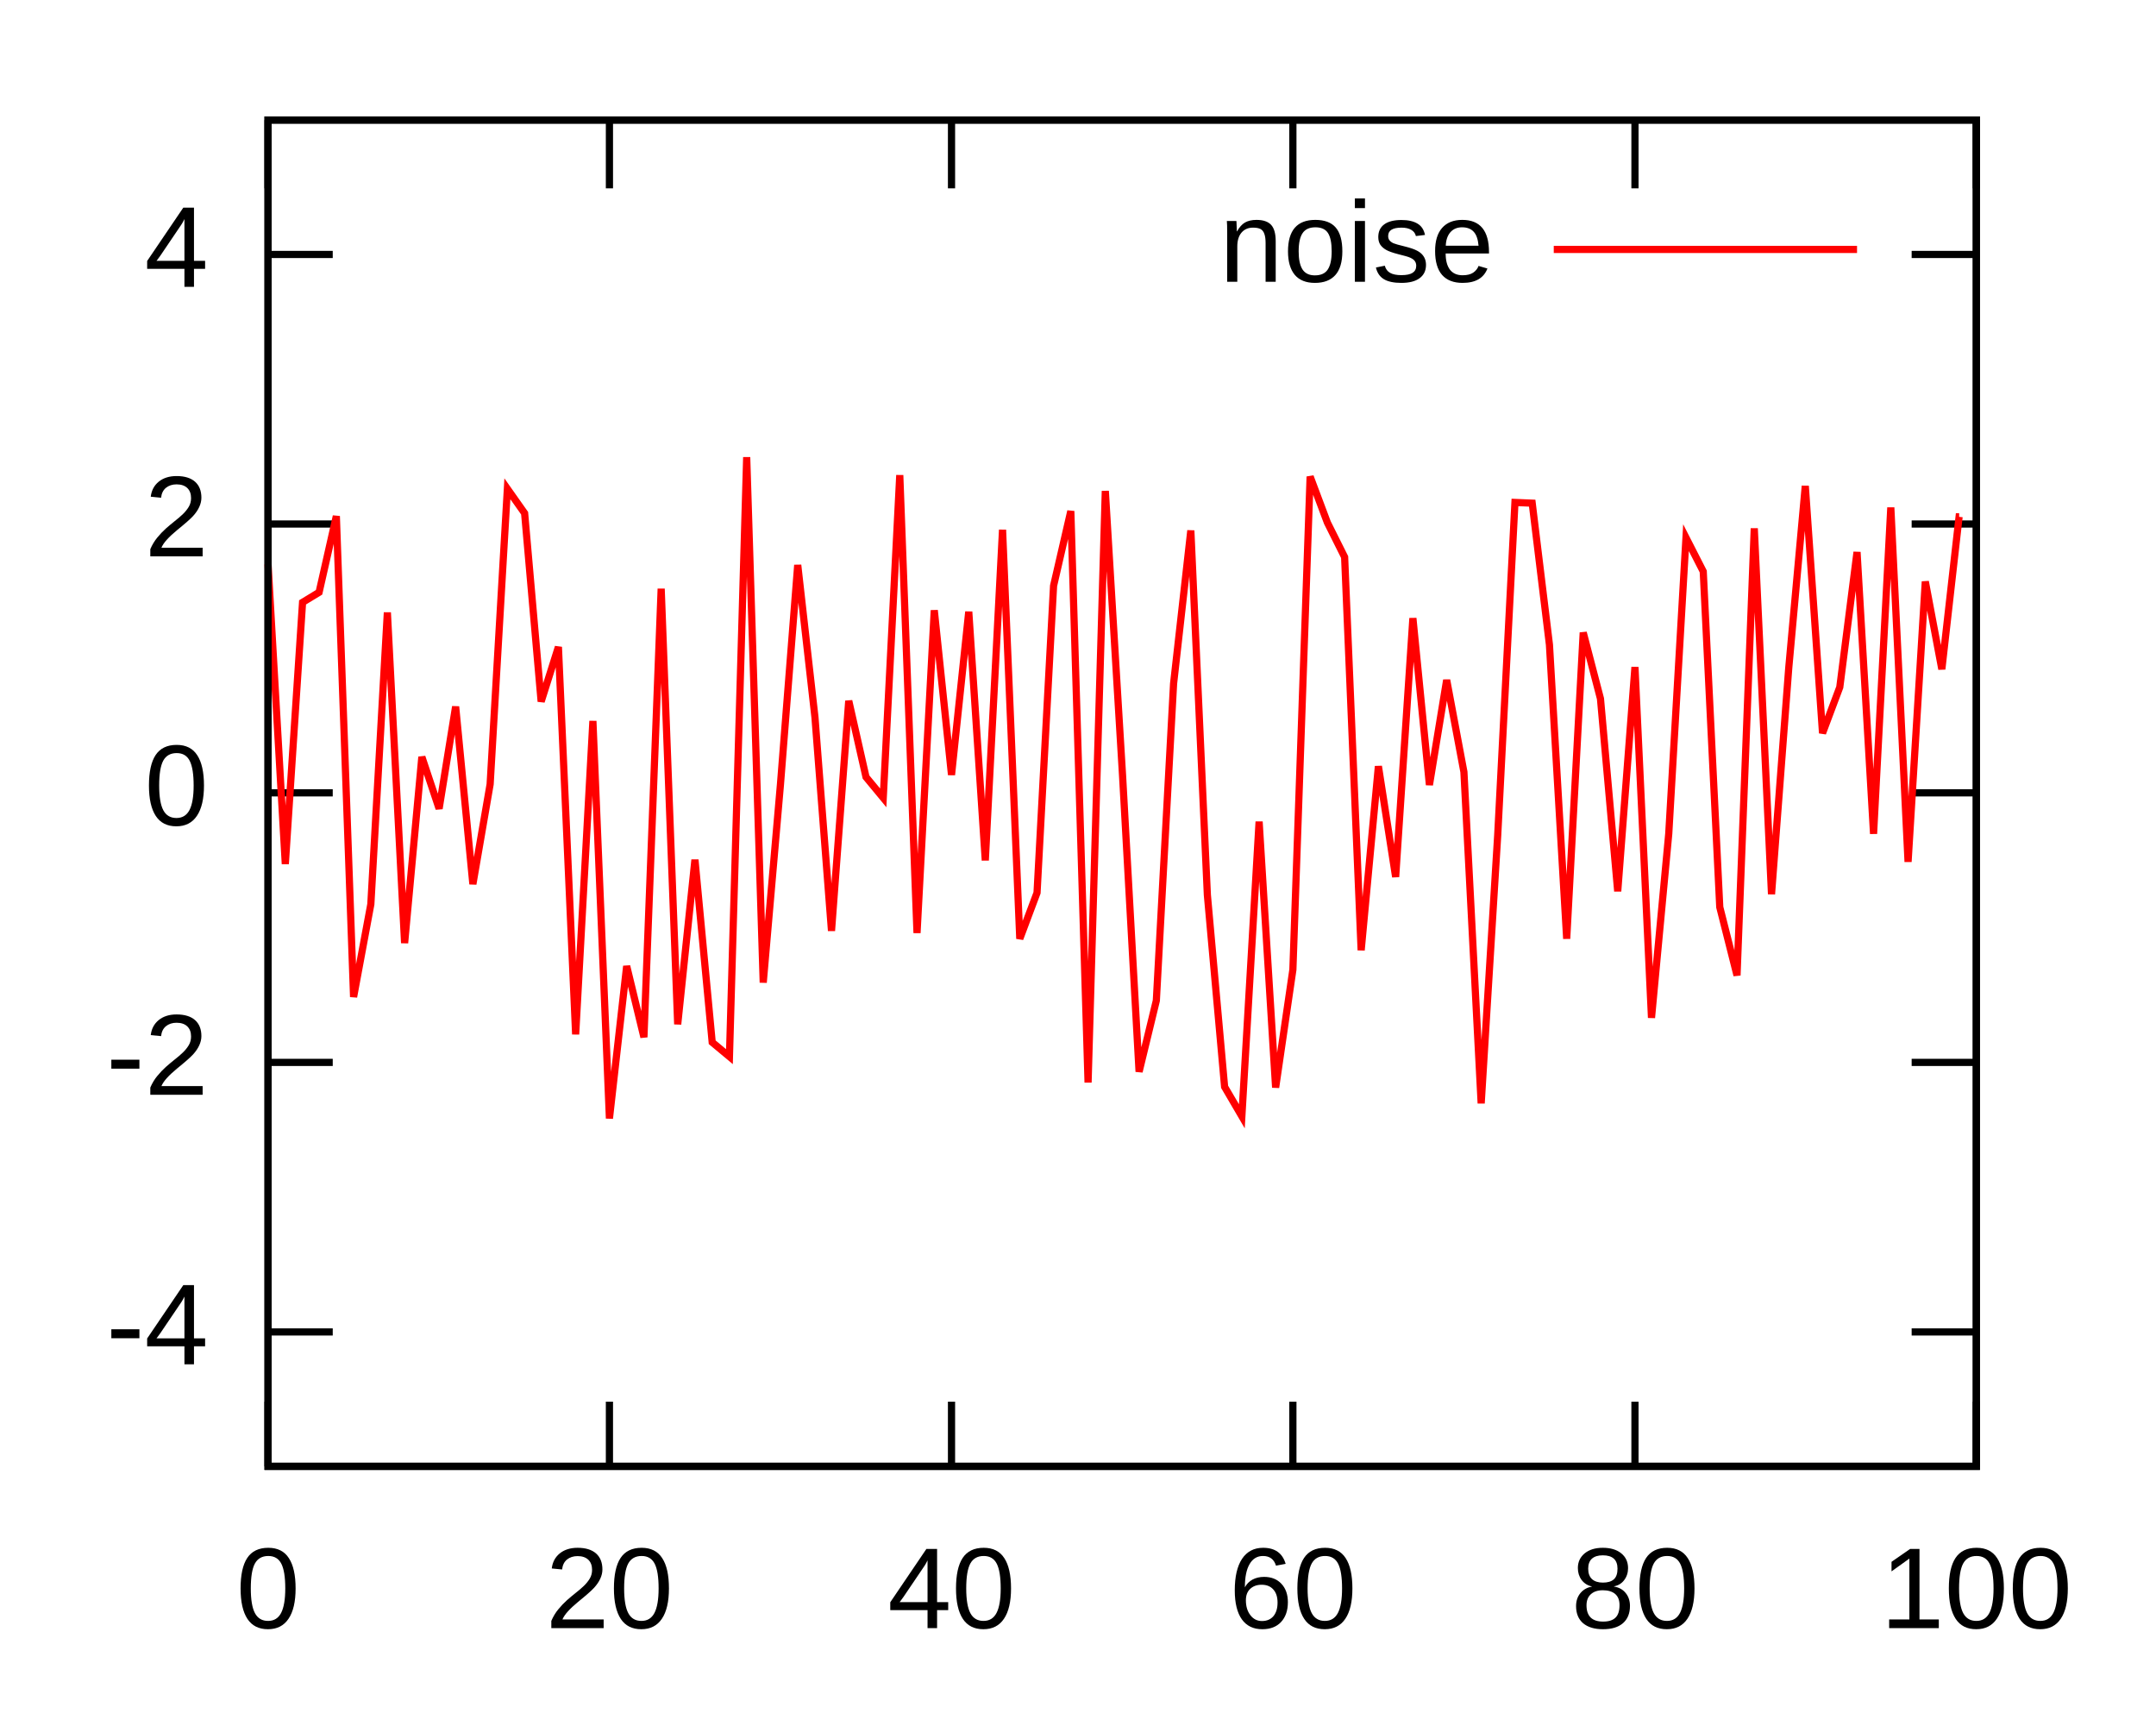
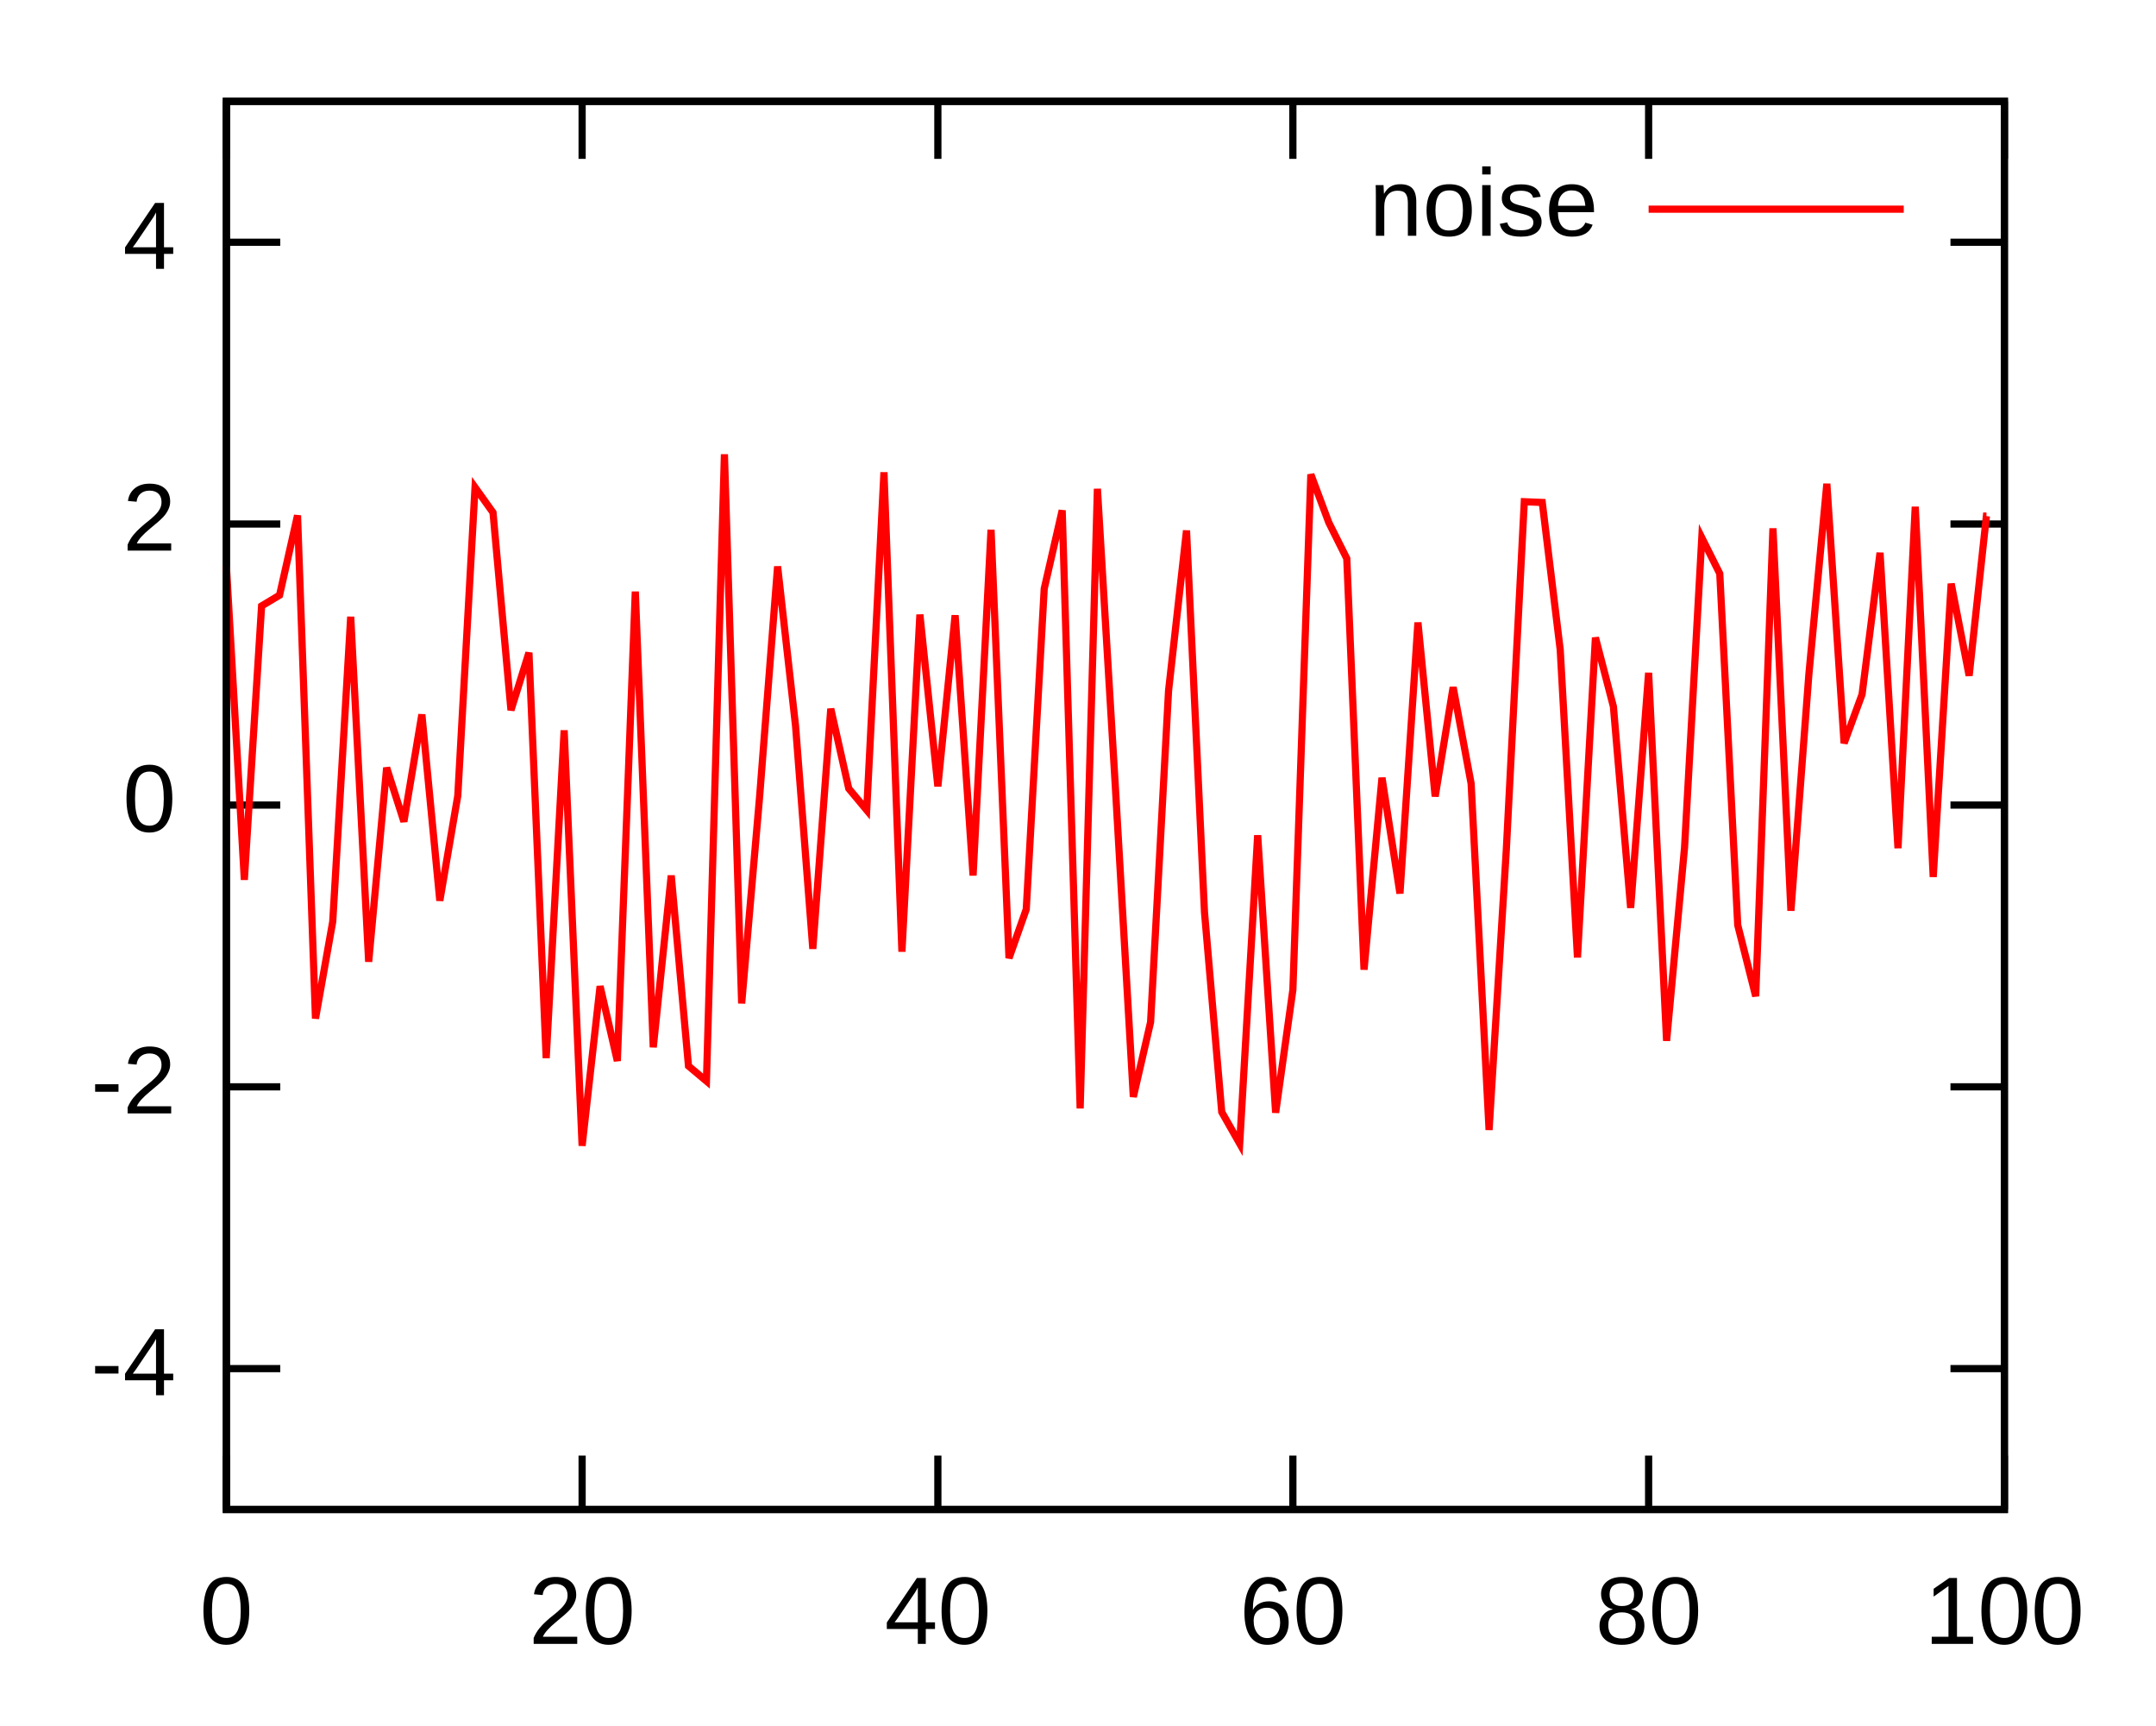
<svg xmlns="http://www.w3.org/2000/svg" xmlns:xlink="http://www.w3.org/1999/xlink" width="300" height="240" viewBox="0 0 300 240">
  <g id="gnuplot_canvas">
    <rect x="0" y="0" width="300" height="240" fill="none" />
    <defs>
      <circle id="gpDot" r="0.5" stroke-width="0.5" />
-       <path id="gpPt0" stroke-width="0.222" stroke="currentColor" d="M-1,0 h2 M0,-1 v2" />
-       <path id="gpPt1" stroke-width="0.222" stroke="currentColor" d="M-1,-1 L1,1 M1,-1 L-1,1" />
-       <path id="gpPt2" stroke-width="0.222" stroke="currentColor" d="M-1,0 L1,0 M0,-1 L0,1 M-1,-1 L1,1 M-1,1 L1,-1" />
-       <rect id="gpPt3" stroke-width="0.222" stroke="currentColor" x="-1" y="-1" width="2" height="2" />
-       <rect id="gpPt4" stroke-width="0.222" stroke="currentColor" fill="currentColor" x="-1" y="-1" width="2" height="2" />
-       <circle id="gpPt5" stroke-width="0.222" stroke="currentColor" cx="0" cy="0" r="1" />
+       <path id="gpPt0" stroke-width="0.267" stroke="currentColor" d="M-1,0 h2 M0,-1 v2" />
+       <path id="gpPt1" stroke-width="0.267" stroke="currentColor" d="M-1,-1 L1,1 M1,-1 L-1,1" />
+       <path id="gpPt2" stroke-width="0.267" stroke="currentColor" d="M-1,0 L1,0 M0,-1 L0,1 M-1,-1 L1,1 M-1,1 L1,-1" />
+       <rect id="gpPt3" stroke-width="0.267" stroke="currentColor" x="-1" y="-1" width="2" height="2" />
+       <rect id="gpPt4" stroke-width="0.267" stroke="currentColor" fill="currentColor" x="-1" y="-1" width="2" height="2" />
+       <circle id="gpPt5" stroke-width="0.267" stroke="currentColor" cx="0" cy="0" r="1" />
      <use xlink:href="#gpPt5" id="gpPt6" fill="currentColor" stroke="none" />
-       <path id="gpPt7" stroke-width="0.222" stroke="currentColor" d="M0,-1.33 L-1.33,0.67 L1.33,0.67 z" />
+       <path id="gpPt7" stroke-width="0.267" stroke="currentColor" d="M0,-1.33 L-1.33,0.67 L1.33,0.67 z" />
      <use xlink:href="#gpPt7" id="gpPt8" fill="currentColor" stroke="none" />
      <use xlink:href="#gpPt7" id="gpPt9" stroke="currentColor" transform="rotate(180)" />
      <use xlink:href="#gpPt9" id="gpPt10" fill="currentColor" stroke="none" />
      <use xlink:href="#gpPt3" id="gpPt11" stroke="currentColor" transform="rotate(45)" />
      <use xlink:href="#gpPt11" id="gpPt12" fill="currentColor" stroke="none" />
    </defs>
    <g style="fill:none; color:white; stroke:currentColor; stroke-width:1.00; stroke-linecap:butt; stroke-linejoin:miter">
</g>
    <g style="fill:none; color:black; stroke:currentColor; stroke-width:1.00; stroke-linecap:butt; stroke-linejoin:miter">
-       <path stroke="black" d="M37.3,185.3 L46.3,185.3 M275.0,185.3 L266.0,185.3  h0.01" />
-       <g transform="translate(29.0,189.8)" style="stroke:none; fill:black; font-family:Arial; font-size:12.00pt; text-anchor:end">
+       <path stroke="black" d="M31.5,190.4 L39.0,190.4 M278.9,190.4 L271.4,190.4  h0.01" />
+       <g transform="translate(24.5,194.1)" style="stroke:none; fill:black; font-family:Arial; font-size:10.00pt; text-anchor:end">
        <text>-4</text>
      </g>
-       <path stroke="black" d="M37.3,147.8 L46.3,147.8 M275.0,147.8 L266.0,147.8  h0.01" />
-       <g transform="translate(29.0,152.3)" style="stroke:none; fill:black; font-family:Arial; font-size:12.00pt; text-anchor:end">
+       <path stroke="black" d="M31.5,151.2 L39.0,151.2 M278.9,151.2 L271.4,151.2  h0.01" />
+       <g transform="translate(24.5,154.9)" style="stroke:none; fill:black; font-family:Arial; font-size:10.00pt; text-anchor:end">
        <text>-2</text>
      </g>
-       <path stroke="black" d="M37.3,110.3 L46.3,110.3 M275.0,110.3 L266.0,110.3  h0.01" />
-       <g transform="translate(29.0,114.8)" style="stroke:none; fill:black; font-family:Arial; font-size:12.00pt; text-anchor:end">
+       <path stroke="black" d="M31.5,112.0 L39.0,112.0 M278.9,112.0 L271.4,112.0  h0.01" />
+       <g transform="translate(24.5,115.7)" style="stroke:none; fill:black; font-family:Arial; font-size:10.00pt; text-anchor:end">
        <text> 0</text>
      </g>
-       <path stroke="black" d="M37.3,72.9 L46.3,72.9 M275.0,72.9 L266.0,72.9  h0.01" />
-       <g transform="translate(29.0,77.4)" style="stroke:none; fill:black; font-family:Arial; font-size:12.00pt; text-anchor:end">
+       <path stroke="black" d="M31.5,72.9 L39.0,72.9 M278.9,72.9 L271.4,72.9  h0.01" />
+       <g transform="translate(24.5,76.6)" style="stroke:none; fill:black; font-family:Arial; font-size:10.00pt; text-anchor:end">
        <text> 2</text>
      </g>
-       <path stroke="black" d="M37.3,35.4 L46.3,35.4 M275.0,35.4 L266.0,35.4  h0.01" />
-       <g transform="translate(29.0,39.9)" style="stroke:none; fill:black; font-family:Arial; font-size:12.00pt; text-anchor:end">
+       <path stroke="black" d="M31.5,33.7 L39.0,33.7 M278.9,33.7 L271.4,33.7  h0.01" />
+       <g transform="translate(24.5,37.4)" style="stroke:none; fill:black; font-family:Arial; font-size:10.00pt; text-anchor:end">
        <text> 4</text>
      </g>
-       <path stroke="black" d="M37.3,204.0 L37.3,195.0 M37.3,16.7 L37.3,25.7  h0.01" />
-       <g transform="translate(37.3,226.5)" style="stroke:none; fill:black; font-family:Arial; font-size:12.00pt; text-anchor:middle">
+       <path stroke="black" d="M31.5,210.0 L31.5,202.5 M31.5,14.1 L31.5,21.6  h0.01" />
+       <g transform="translate(31.5,228.7)" style="stroke:none; fill:black; font-family:Arial; font-size:10.00pt; text-anchor:middle">
        <text> 0</text>
      </g>
-       <path stroke="black" d="M84.8,204.0 L84.8,195.0 M84.8,16.7 L84.8,25.7  h0.01" />
-       <g transform="translate(84.8,226.5)" style="stroke:none; fill:black; font-family:Arial; font-size:12.00pt; text-anchor:middle">
+       <path stroke="black" d="M81.0,210.0 L81.0,202.5 M81.0,14.1 L81.0,21.6  h0.01" />
+       <g transform="translate(81.0,228.7)" style="stroke:none; fill:black; font-family:Arial; font-size:10.00pt; text-anchor:middle">
        <text> 20</text>
      </g>
-       <path stroke="black" d="M132.4,204.0 L132.4,195.0 M132.4,16.7 L132.4,25.7  h0.01" />
-       <g transform="translate(132.4,226.5)" style="stroke:none; fill:black; font-family:Arial; font-size:12.00pt; text-anchor:middle">
+       <path stroke="black" d="M130.5,210.0 L130.5,202.5 M130.5,14.1 L130.5,21.6  h0.01" />
+       <g transform="translate(130.5,228.7)" style="stroke:none; fill:black; font-family:Arial; font-size:10.00pt; text-anchor:middle">
        <text> 40</text>
      </g>
-       <path stroke="black" d="M179.9,204.0 L179.9,195.0 M179.9,16.7 L179.9,25.7  h0.01" />
-       <g transform="translate(179.9,226.5)" style="stroke:none; fill:black; font-family:Arial; font-size:12.00pt; text-anchor:middle">
+       <path stroke="black" d="M179.9,210.0 L179.9,202.5 M179.9,14.1 L179.9,21.6  h0.01" />
+       <g transform="translate(179.9,228.7)" style="stroke:none; fill:black; font-family:Arial; font-size:10.00pt; text-anchor:middle">
        <text> 60</text>
      </g>
-       <path stroke="black" d="M227.5,204.0 L227.5,195.0 M227.5,16.7 L227.5,25.7  h0.01" />
-       <g transform="translate(227.5,226.5)" style="stroke:none; fill:black; font-family:Arial; font-size:12.00pt; text-anchor:middle">
+       <path stroke="black" d="M229.4,210.0 L229.4,202.5 M229.4,14.1 L229.4,21.6  h0.01" />
+       <g transform="translate(229.4,228.7)" style="stroke:none; fill:black; font-family:Arial; font-size:10.00pt; text-anchor:middle">
        <text> 80</text>
      </g>
-       <path stroke="black" d="M275.0,204.0 L275.0,195.0 M275.0,16.7 L275.0,25.7  h0.01" />
-       <g transform="translate(275.0,226.5)" style="stroke:none; fill:black; font-family:Arial; font-size:12.00pt; text-anchor:middle">
+       <path stroke="black" d="M278.9,210.0 L278.9,202.5 M278.9,14.1 L278.9,21.6  h0.01" />
+       <g transform="translate(278.9,228.7)" style="stroke:none; fill:black; font-family:Arial; font-size:10.00pt; text-anchor:middle">
        <text> 100</text>
      </g>
-       <path stroke="black" d="M37.3,16.7 L37.3,204.0 L275.0,204.0 L275.0,16.7 L37.3,16.7 Z  h0.01" />
-       <g transform="translate(17.6,110.4) rotate(270)" style="stroke:none; fill:black; font-family:Arial; font-size:12.00pt; text-anchor:middle">
+       <path stroke="black" d="M31.5,14.1 L31.5,210.0 L278.9,210.0 L278.9,14.1 L31.5,14.1 Z  h0.01" />
+       <g transform="translate(14.7,112.1) rotate(270)" style="stroke:none; fill:black; font-family:Arial; font-size:10.00pt; text-anchor:middle">
        <text />
      </g>
-       <g transform="translate(156.1,30.2)" style="stroke:none; fill:black; font-family:Arial; font-size:12.00pt; text-anchor:middle">
+       <g transform="translate(155.2,25.3)" style="stroke:none; fill:black; font-family:Arial; font-size:10.00pt; text-anchor:middle">
        <text />
      </g>
    </g>
    <g id="gnuplot_plot_1">
      <g style="fill:none; color:red; stroke:currentColor; stroke-width:1.00; stroke-linecap:butt; stroke-linejoin:miter">
-         <g transform="translate(207.9,39.2)" style="stroke:none; fill:black; font-family:Arial; font-size:12.00pt; text-anchor:end">
+         <g transform="translate(222.4,32.8)" style="stroke:none; fill:black; font-family:Arial; font-size:10.00pt; text-anchor:end">
          <text>noise </text>
        </g>
-         <path d="M216.2,34.7 L258.4,34.7 M37.3,78.5 L39.7,120.2 L42.1,83.8 L44.4,82.4 L46.8,71.8 L49.2,138.7    L51.6,125.8 L53.9,85.2 L56.3,131.2 L58.7,105.3 L61.1,112.5 L63.4,98.3 L65.8,123.0 L68.2,109.1    L70.6,68.0 L73.0,71.4 L75.3,97.6 L77.7,90.0 L80.1,143.9 L82.5,100.3 L84.8,155.6 L87.2,134.4    L89.6,144.3 L92.0,81.9 L94.3,142.5 L96.7,119.6 L99.1,145.0 L101.5,147.0 L103.9,63.6 L106.2,136.7    L108.6,109.1 L111.0,78.6 L113.4,99.8 L115.7,129.5 L118.1,97.5 L120.5,108.1 L122.9,111.0 L125.2,66.1    L127.6,129.8 L130.0,84.9 L132.4,107.8 L134.8,85.1 L137.1,119.7 L139.5,73.7 L141.9,130.6 L144.3,124.2    L146.6,81.5 L149.0,71.1 L151.4,150.6 L153.8,68.3 L156.2,107.9 L158.5,149.1 L160.9,139.2 L163.3,95.1    L165.7,73.8 L168.0,124.5 L170.4,151.2 L172.8,155.3 L175.2,114.3 L177.5,151.3 L179.9,134.9 L182.3,66.3    L184.7,72.7 L187.1,77.5 L189.4,132.2 L191.8,106.6 L194.2,122.0 L196.6,86.0 L198.9,109.2 L201.3,94.6    L203.7,107.4 L206.1,153.5 L208.4,116.2 L210.8,69.9 L213.2,70.0 L215.6,89.7 L218.0,130.6 L220.3,88.0    L222.7,97.2 L225.1,124.0 L227.5,92.8 L229.8,141.6 L232.2,116.0 L234.6,74.8 L237.0,79.5 L239.3,126.2    L241.7,135.7 L244.1,73.5 L246.5,124.4 L248.9,92.9 L251.2,67.6 L253.6,102.0 L256.0,95.6 L258.4,76.8    L260.7,116.0 L263.1,70.6 L265.5,119.9 L267.9,80.9 L270.2,93.1 L272.6,71.9  h0.01" />
+         <path d="M229.4,29.1 L264.9,29.1 M31.5,78.7 L34.0,122.4 L36.4,84.3 L38.9,82.8 L41.4,71.7 L43.9,141.7    L46.3,128.2 L48.8,85.8 L51.3,133.8 L53.8,106.8 L56.2,114.3 L58.7,99.4 L61.2,125.3 L63.7,110.7    L66.1,67.8 L68.6,71.3 L71.1,98.8 L73.6,90.8 L76.0,147.2 L78.5,101.6 L81.0,159.4 L83.5,137.2    L85.9,147.6 L88.4,82.3 L90.9,145.7 L93.4,121.8 L95.8,148.3 L98.3,150.4 L100.8,63.2 L103.2,139.6    L105.7,110.8 L108.2,78.8 L110.7,101.0 L113.1,132.0 L115.6,98.6 L118.1,109.7 L120.6,112.7 L123.0,65.7    L125.5,132.4 L128.0,85.5 L130.5,109.4 L132.9,85.6 L135.4,121.8 L137.9,73.7 L140.4,133.3 L142.8,126.5    L145.3,81.9 L147.8,71.0 L150.3,154.2 L152.7,68.0 L155.2,109.5 L157.7,152.6 L160.1,142.2 L162.6,96.1    L165.1,73.8 L167.6,126.9 L170.0,154.7 L172.5,159.1 L175.0,116.2 L177.5,154.8 L179.9,137.7 L182.4,66.0    L184.9,72.7 L187.4,77.7 L189.8,134.9 L192.3,108.2 L194.8,124.3 L197.3,86.6 L199.7,110.8 L202.2,95.6    L204.7,109.0 L207.2,157.2 L209.6,118.2 L212.1,69.8 L214.6,69.9 L217.1,90.4 L219.5,133.2 L222.0,88.7    L224.5,98.3 L226.9,126.3 L229.4,93.6 L231.9,144.8 L234.4,117.9 L236.8,74.8 L239.3,79.8 L241.8,128.7    L244.3,138.6 L246.7,73.5 L249.2,126.7 L251.7,93.8 L254.2,67.3 L256.6,103.4 L259.1,96.6 L261.6,76.9    L264.1,118.0 L266.5,70.5 L269.0,122.0 L271.5,81.2 L274.0,94.0 L276.4,71.8  h0.01" />
      </g>
    </g>
    <g style="fill:none; color:black; stroke:currentColor; stroke-width:1.00; stroke-linecap:butt; stroke-linejoin:miter">
-       <path stroke="black" d="M37.3,16.7 L37.3,204.0 L275.0,204.0 L275.0,16.7 L37.3,16.7 Z  h0.01" />
+       <path stroke="black" d="M31.5,14.1 L31.5,210.0 L278.9,210.0 L278.9,14.1 L31.5,14.1 Z  h0.01" />
    </g>
  </g>
</svg>
